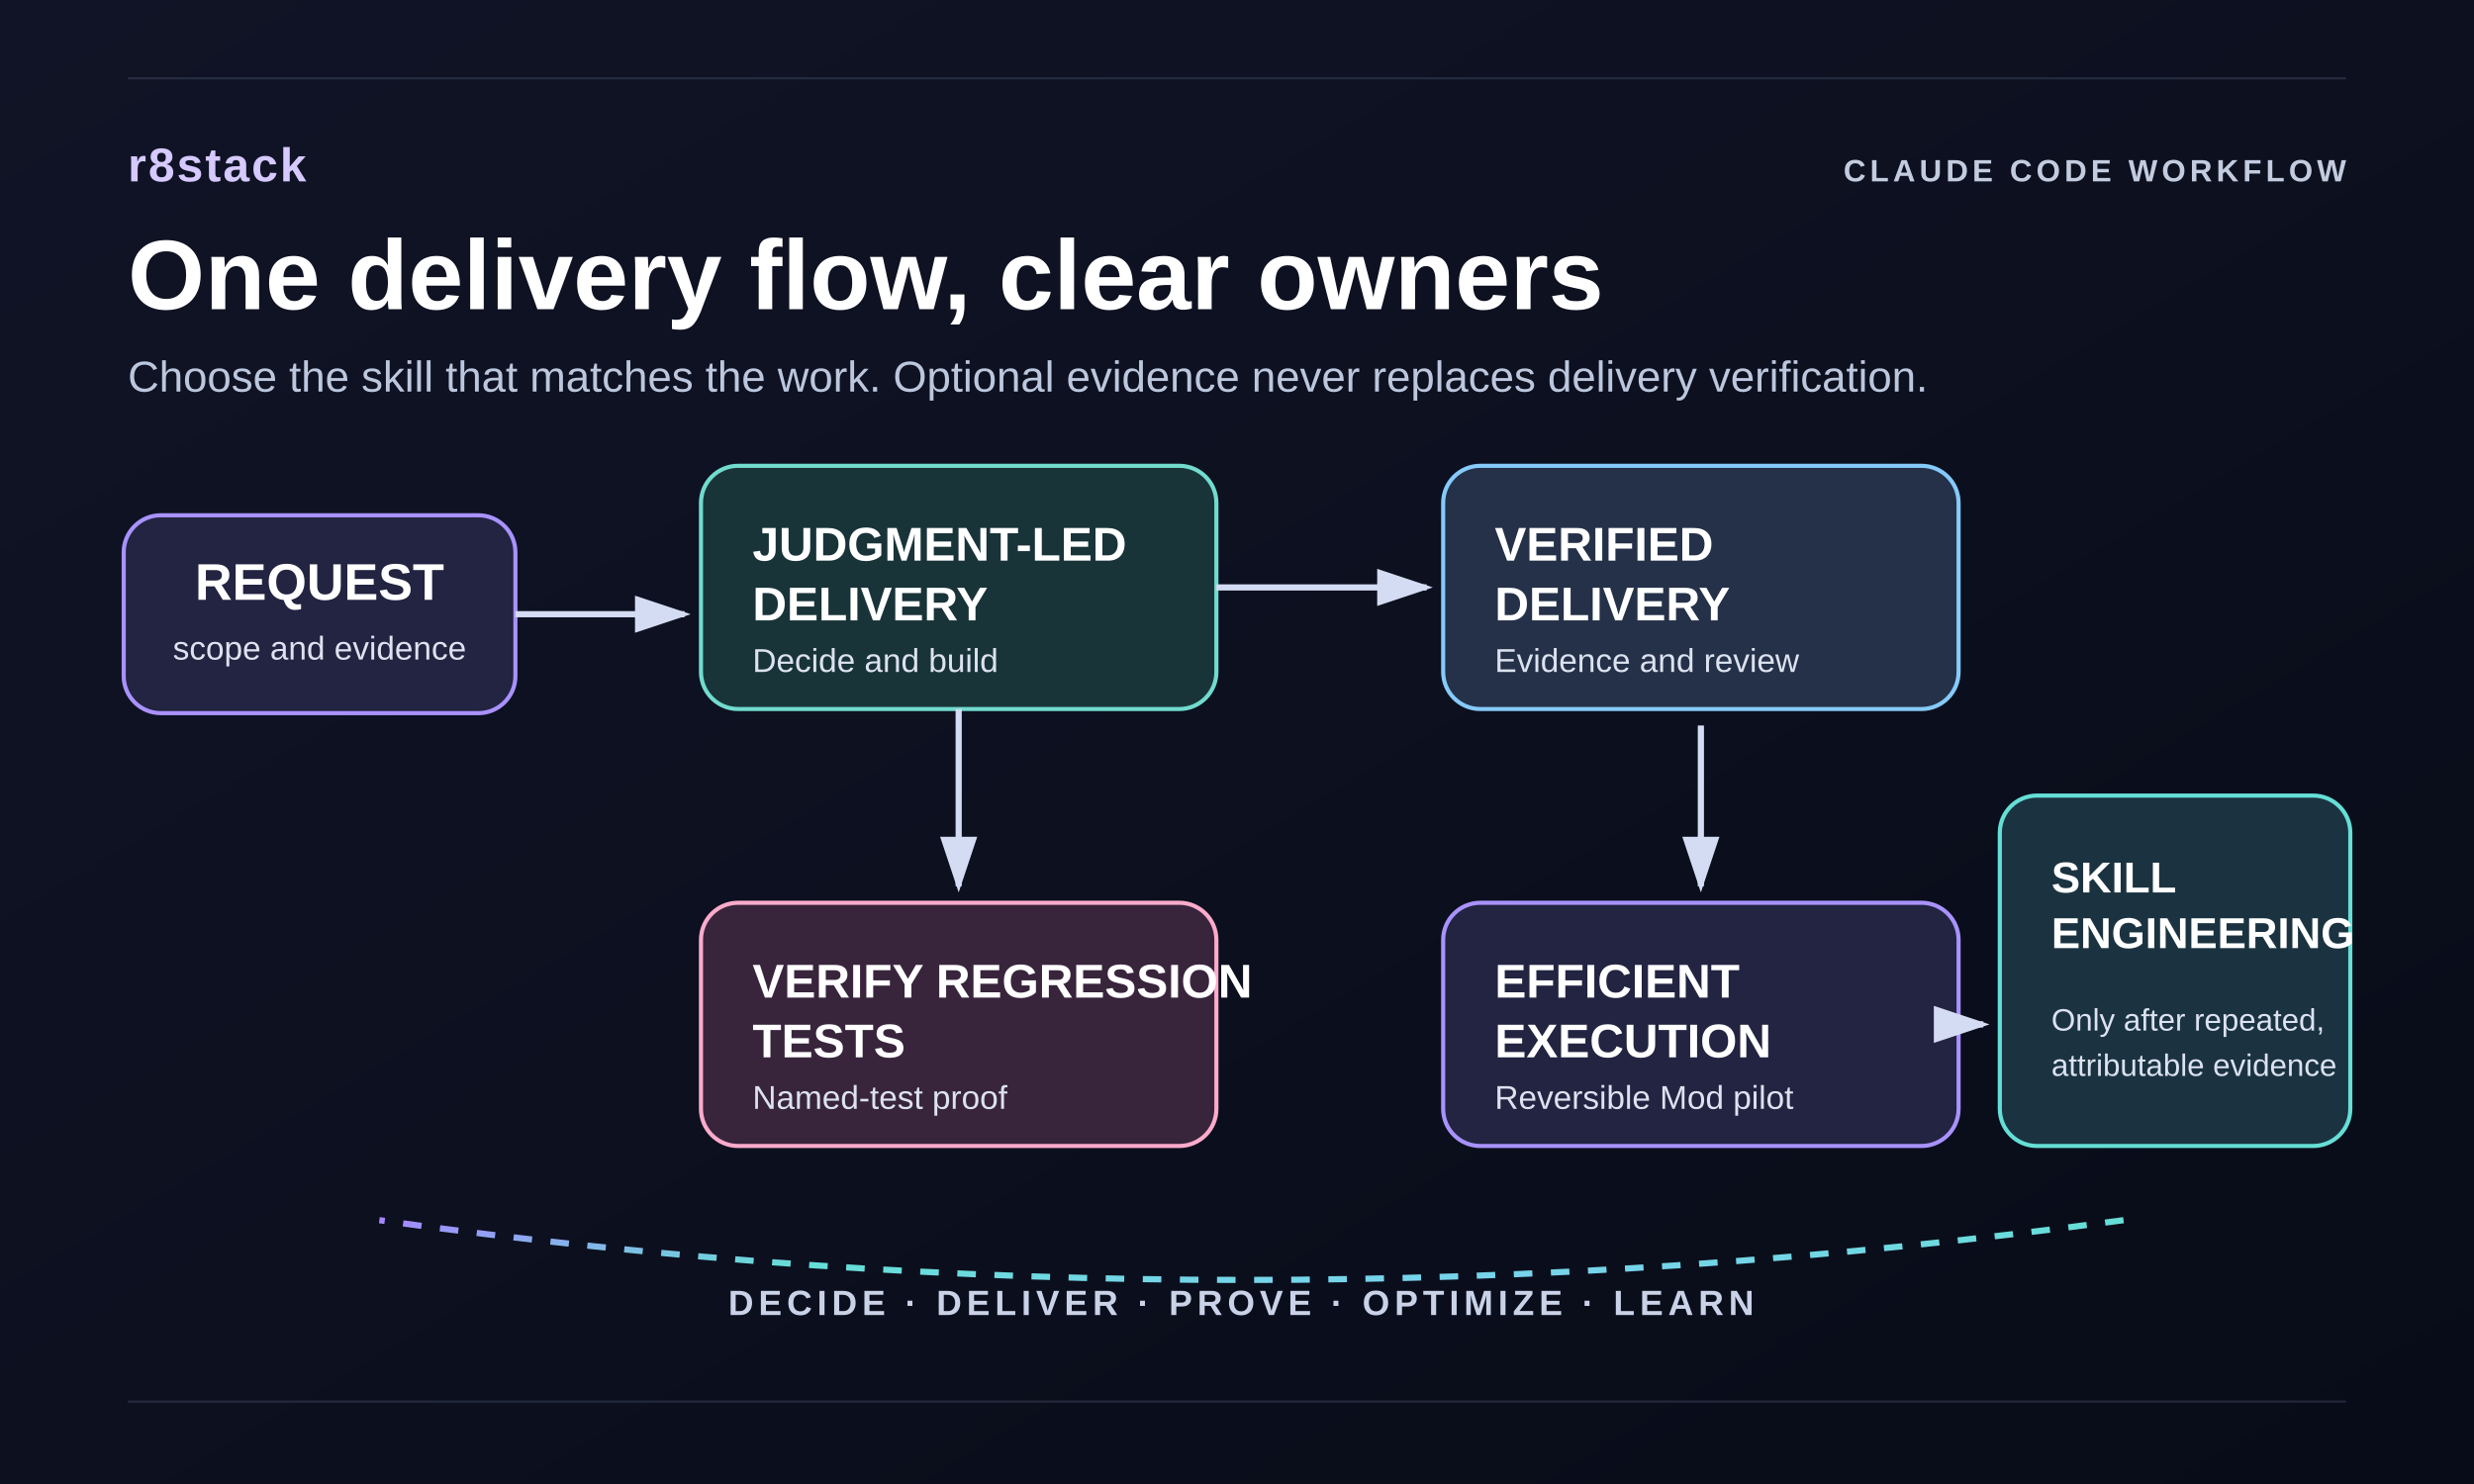
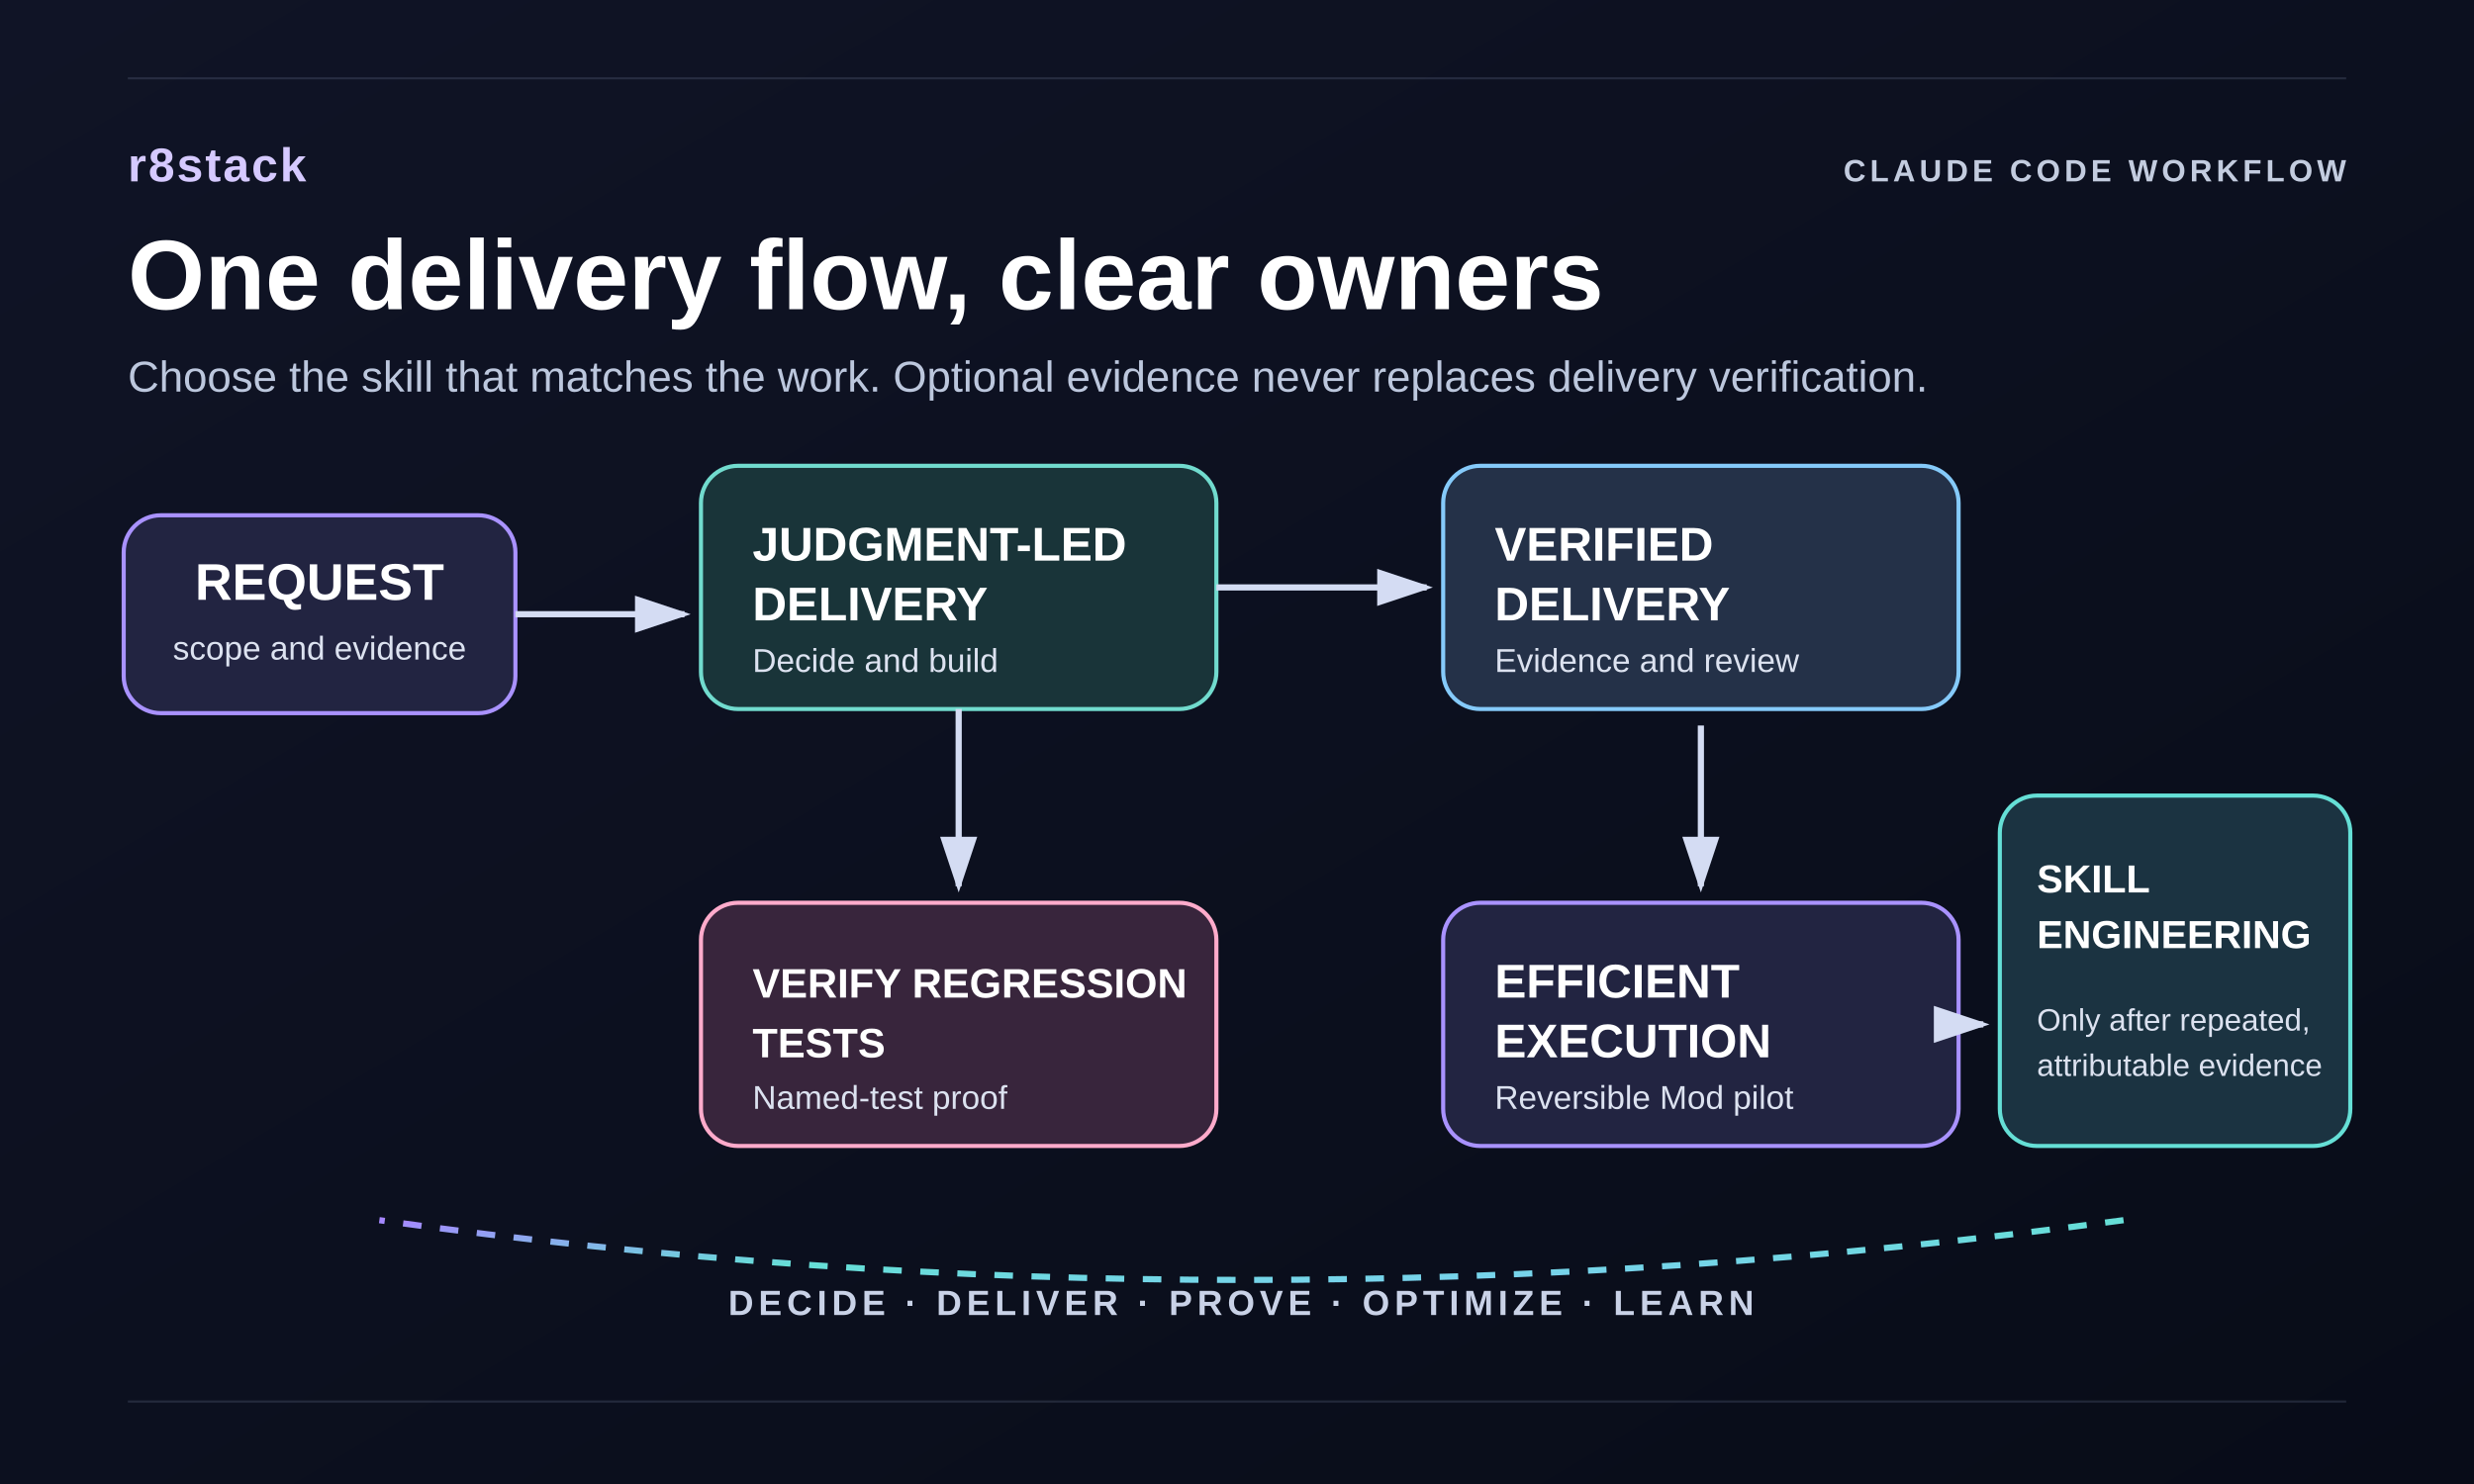
<svg xmlns="http://www.w3.org/2000/svg" viewBox="0 0 1200 720" width="1200" height="720" role="img" aria-labelledby="title description">
  <defs>
    <linearGradient id="background" x1="0" y1="0" x2="1" y2="1">
      <stop offset="0%" stop-color="#101426" />
      <stop offset="100%" stop-color="#080c18" />
    </linearGradient>
    <linearGradient id="edge" x1="0" y1="0" x2="1" y2="1">
      <stop offset="0%" stop-color="#a786ff" />
      <stop offset="50%" stop-color="#65dfd6" />
      <stop offset="100%" stop-color="#85cafa" />
    </linearGradient>
    <marker id="arrow" markerWidth="10" markerHeight="10" refX="8" refY="3" orient="auto">
      <path d="M0 0L9 3L0 6Z" fill="#d4dcf3" />
    </marker>
  </defs>
  <rect width="1200" height="720" fill="url(#background)" />
  <path d="M62 38h1076M62 680h1076" stroke="#64708c" stroke-opacity=".28" />
  <text x="62" y="88" fill="#d5c9ff" font-size="23" font-family="Arial,Helvetica,sans-serif" letter-spacing="1" font-weight="700">r8stack</text>
  <text x="1138" y="88" fill="#c3ccdf" text-anchor="end" font-size="15" font-family="Arial,Helvetica,sans-serif" letter-spacing="2" font-weight="700">CLAUDE CODE WORKFLOW</text>
  <text x="62" y="150" fill="#fff" font-size="48" font-family="Arial,Helvetica,sans-serif" font-weight="800">One delivery flow, clear owners</text>
  <text x="62" y="190" fill="#bcc7dd" font-size="21" font-family="Arial,Helvetica,sans-serif">Choose the skill that matches the work. Optional evidence never replaces delivery verification.</text>
  <rect x="60" y="250" width="190" height="96" rx="18" fill="#222441" stroke="#a992ff" stroke-width="2" />
  <text x="155" y="291" text-anchor="middle" fill="#fff" font-size="25" font-family="Arial,Helvetica,sans-serif" font-weight="800">REQUEST</text>
  <text x="155" y="320" text-anchor="middle" fill="#dce2f0" font-size="16" font-family="Arial,Helvetica,sans-serif">scope and evidence</text>
  <g stroke-width="2">
    <rect x="340" y="226" width="250" height="118" rx="18" fill="#193439" stroke="#71dbce" />
    <rect x="700" y="226" width="250" height="118" rx="18" fill="#243148" stroke="#85cafa" />
    <rect x="340" y="438" width="250" height="118" rx="18" fill="#38253c" stroke="#ffabcb" />
    <rect x="700" y="438" width="250" height="118" rx="18" fill="#222441" stroke="#a992ff" />
  </g>
  <g fill="#fff" font-family="Arial,Helvetica,sans-serif" font-weight="800" font-size="23">
    <text x="365" y="272">JUDGMENT-LED</text>
    <text x="365" y="301">DELIVERY</text>
    <text x="725" y="272">VERIFIED</text>
    <text x="725" y="301">DELIVERY</text>
-     <text x="365" y="484">VERIFY REGRESSION</text>
-     <text x="365" y="513">TESTS</text>
+     <text x="365" y="484" font-size="20">VERIFY REGRESSION</text>
+     <text x="365" y="513" font-size="20">TESTS</text>
    <text x="725" y="484">EFFICIENT</text>
    <text x="725" y="513">EXECUTION</text>
  </g>
  <g fill="#dce2f0" font-family="Arial,Helvetica,sans-serif" font-size="16">
    <text x="365" y="326">Decide and build</text>
    <text x="725" y="326">Evidence and review</text>
    <text x="365" y="538">Named-test proof</text>
    <text x="725" y="538">Reversible Mod pilot</text>
  </g>
  <path d="M250 298h82" stroke="#d4dcf3" stroke-width="3" marker-end="url(#arrow)" />
  <path d="M590 285h102" stroke="#d4dcf3" stroke-width="3" marker-end="url(#arrow)" />
  <path d="M825 352v78" stroke="#d4dcf3" stroke-width="3" marker-end="url(#arrow)" />
  <path d="M465 344v86" stroke="#d4dcf3" stroke-width="3" marker-end="url(#arrow)" />
  <rect x="970" y="386" width="170" height="170" rx="18" fill="#1b3341" stroke="#65dfd6" stroke-width="2" />
-   <text x="995" y="433" fill="#fff" font-size="21" font-family="Arial,Helvetica,sans-serif" font-weight="800">SKILL</text>
-   <text x="995" y="460" fill="#fff" font-size="21" font-family="Arial,Helvetica,sans-serif" font-weight="800">ENGINEERING</text>
-   <text x="995" y="500" fill="#dce2f0" font-size="15" font-family="Arial,Helvetica,sans-serif">Only after repeated,</text>
-   <text x="995" y="522" fill="#dce2f0" font-size="15" font-family="Arial,Helvetica,sans-serif">attributable evidence</text>
+   <text x="988" y="433" fill="#fff" font-size="19" font-family="Arial,Helvetica,sans-serif" font-weight="800">SKILL</text>
+   <text x="988" y="460" fill="#fff" font-size="19" font-family="Arial,Helvetica,sans-serif" font-weight="800">ENGINEERING</text>
+   <text x="988" y="500" fill="#dce2f0" font-size="15" font-family="Arial,Helvetica,sans-serif">Only after repeated,</text>
+   <text x="988" y="522" fill="#dce2f0" font-size="15" font-family="Arial,Helvetica,sans-serif">attributable evidence</text>
  <path d="M950 497h12" stroke="#d4dcf3" stroke-width="3" marker-end="url(#arrow)" />
  <path d="M1030 592Q600 650 184 592" fill="none" stroke="url(#edge)" stroke-width="3" stroke-dasharray="9 9" />
  <text x="602" y="638" text-anchor="middle" fill="#c9d2e7" font-size="17" font-family="Arial,Helvetica,sans-serif" letter-spacing="2.4" font-weight="700">DECIDE · DELIVER · PROVE · OPTIMIZE · LEARN</text>
</svg>
